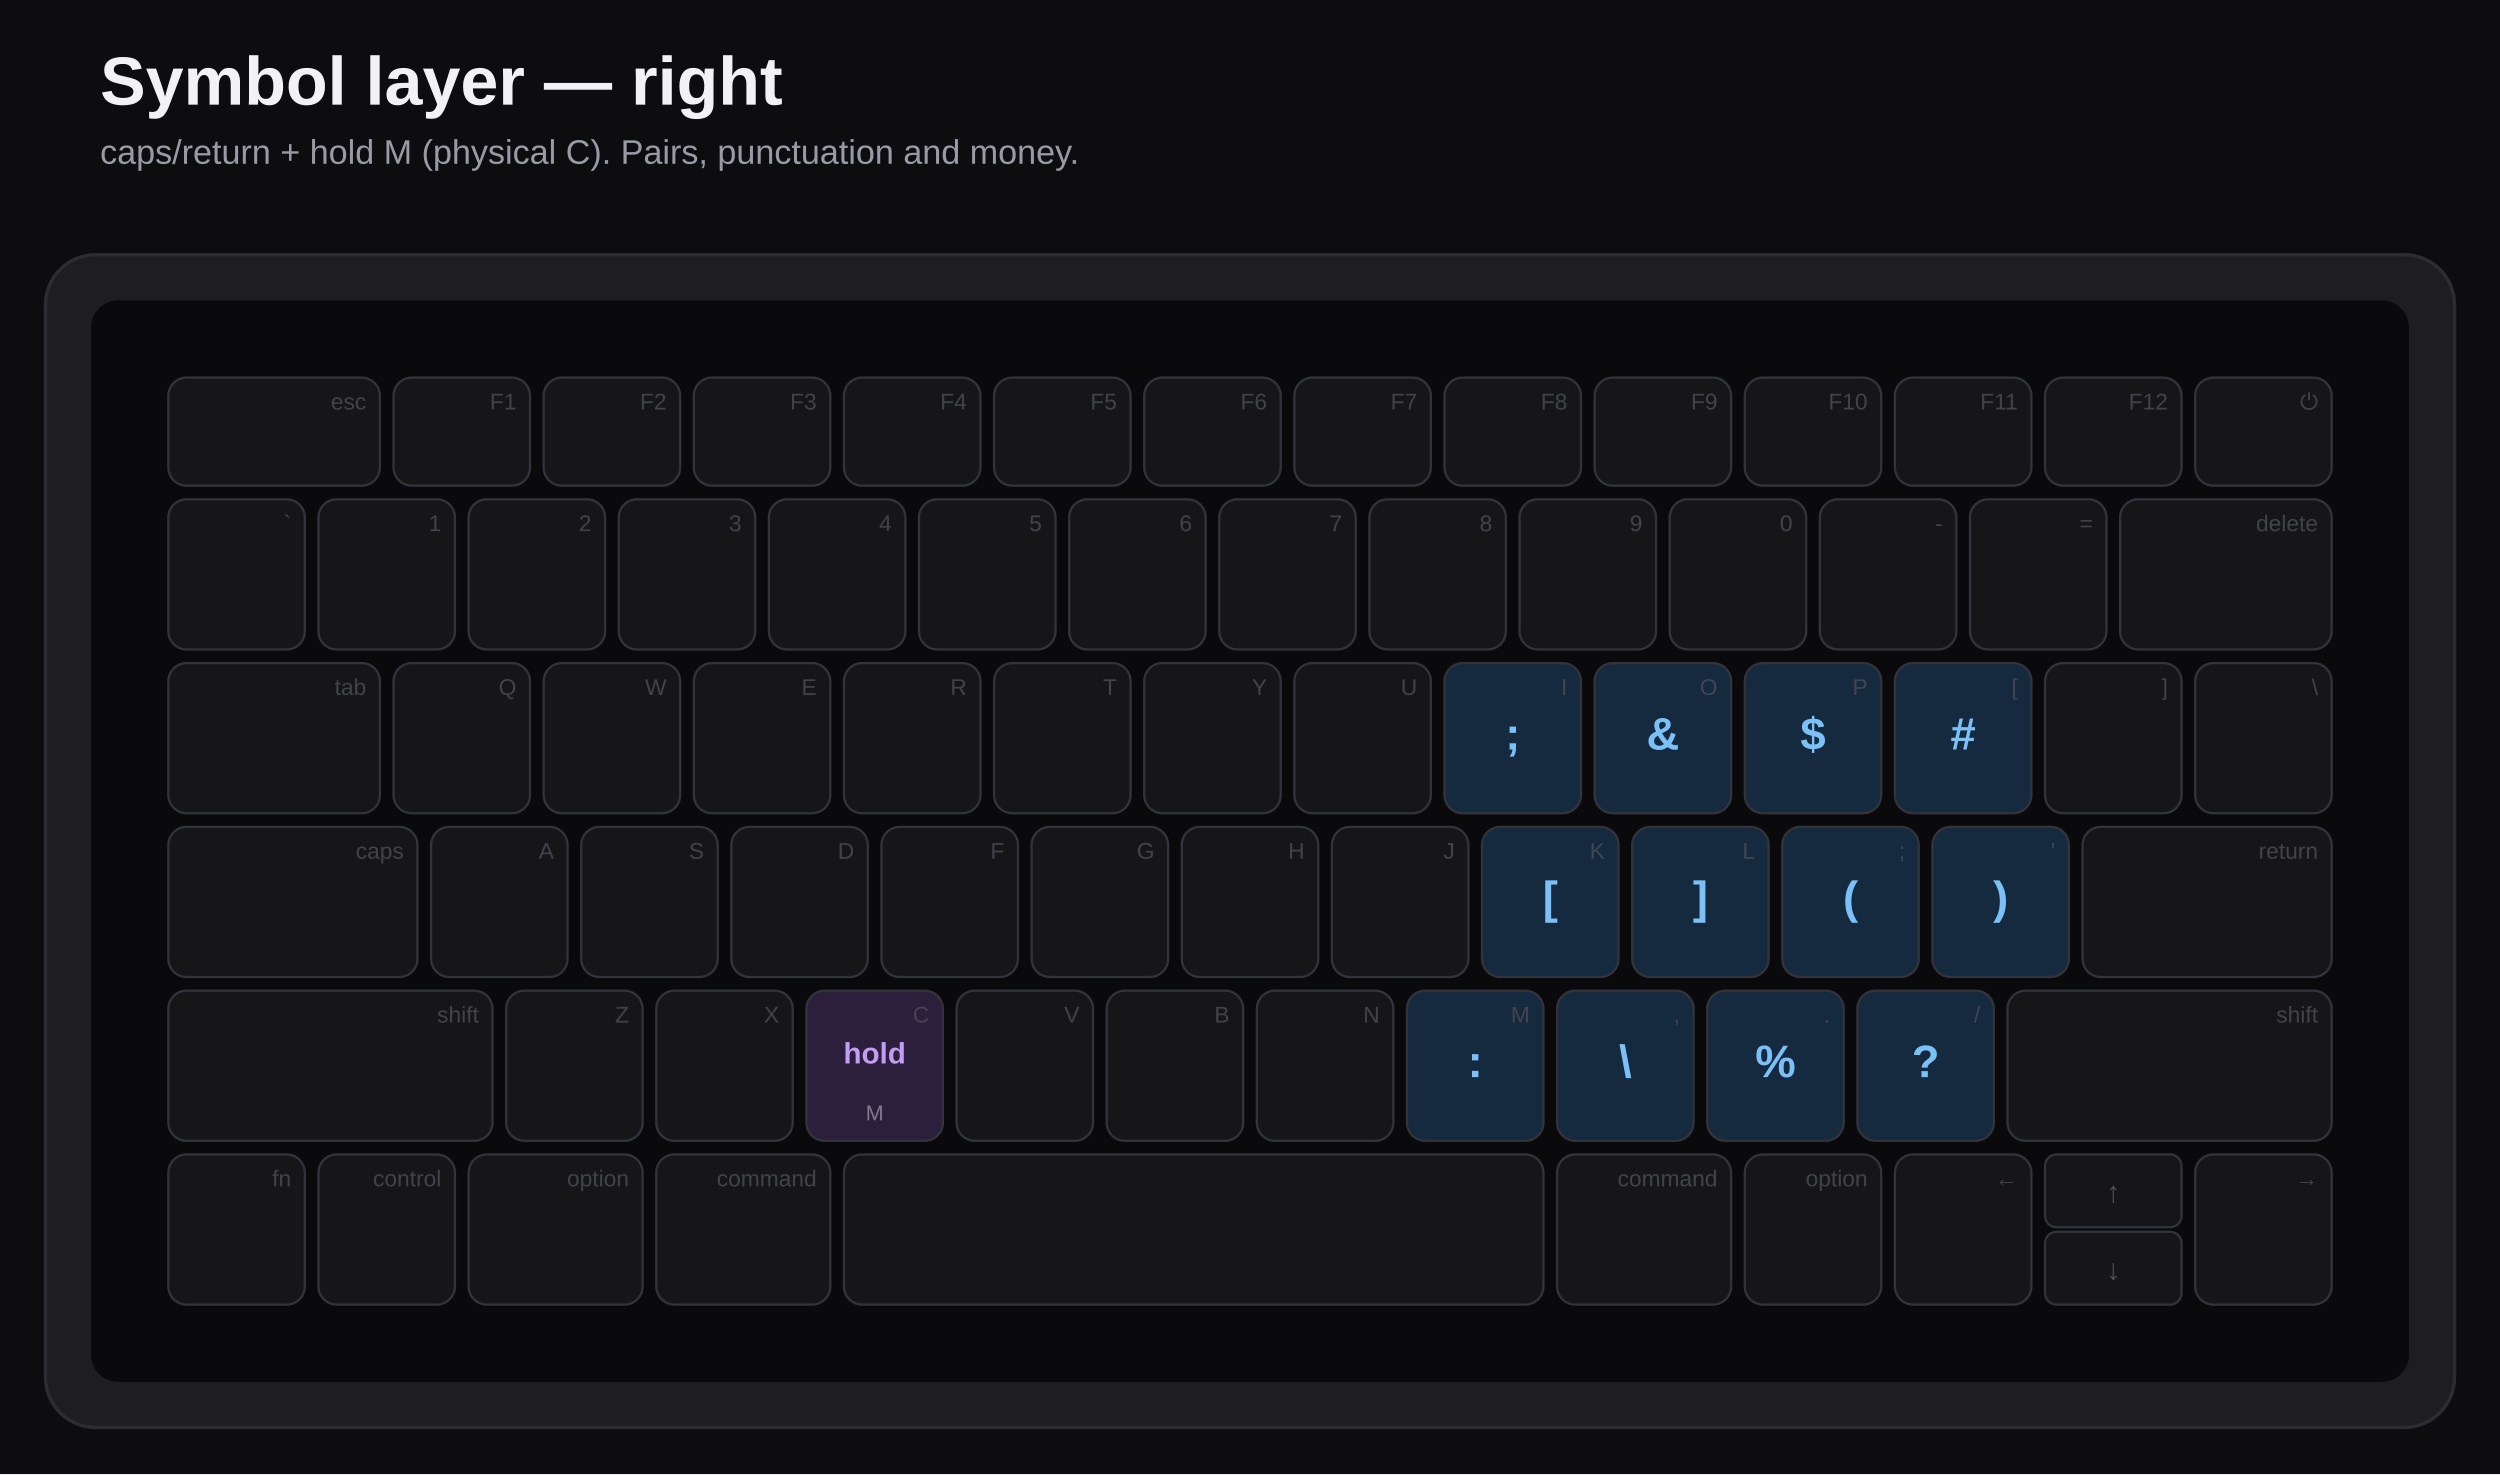
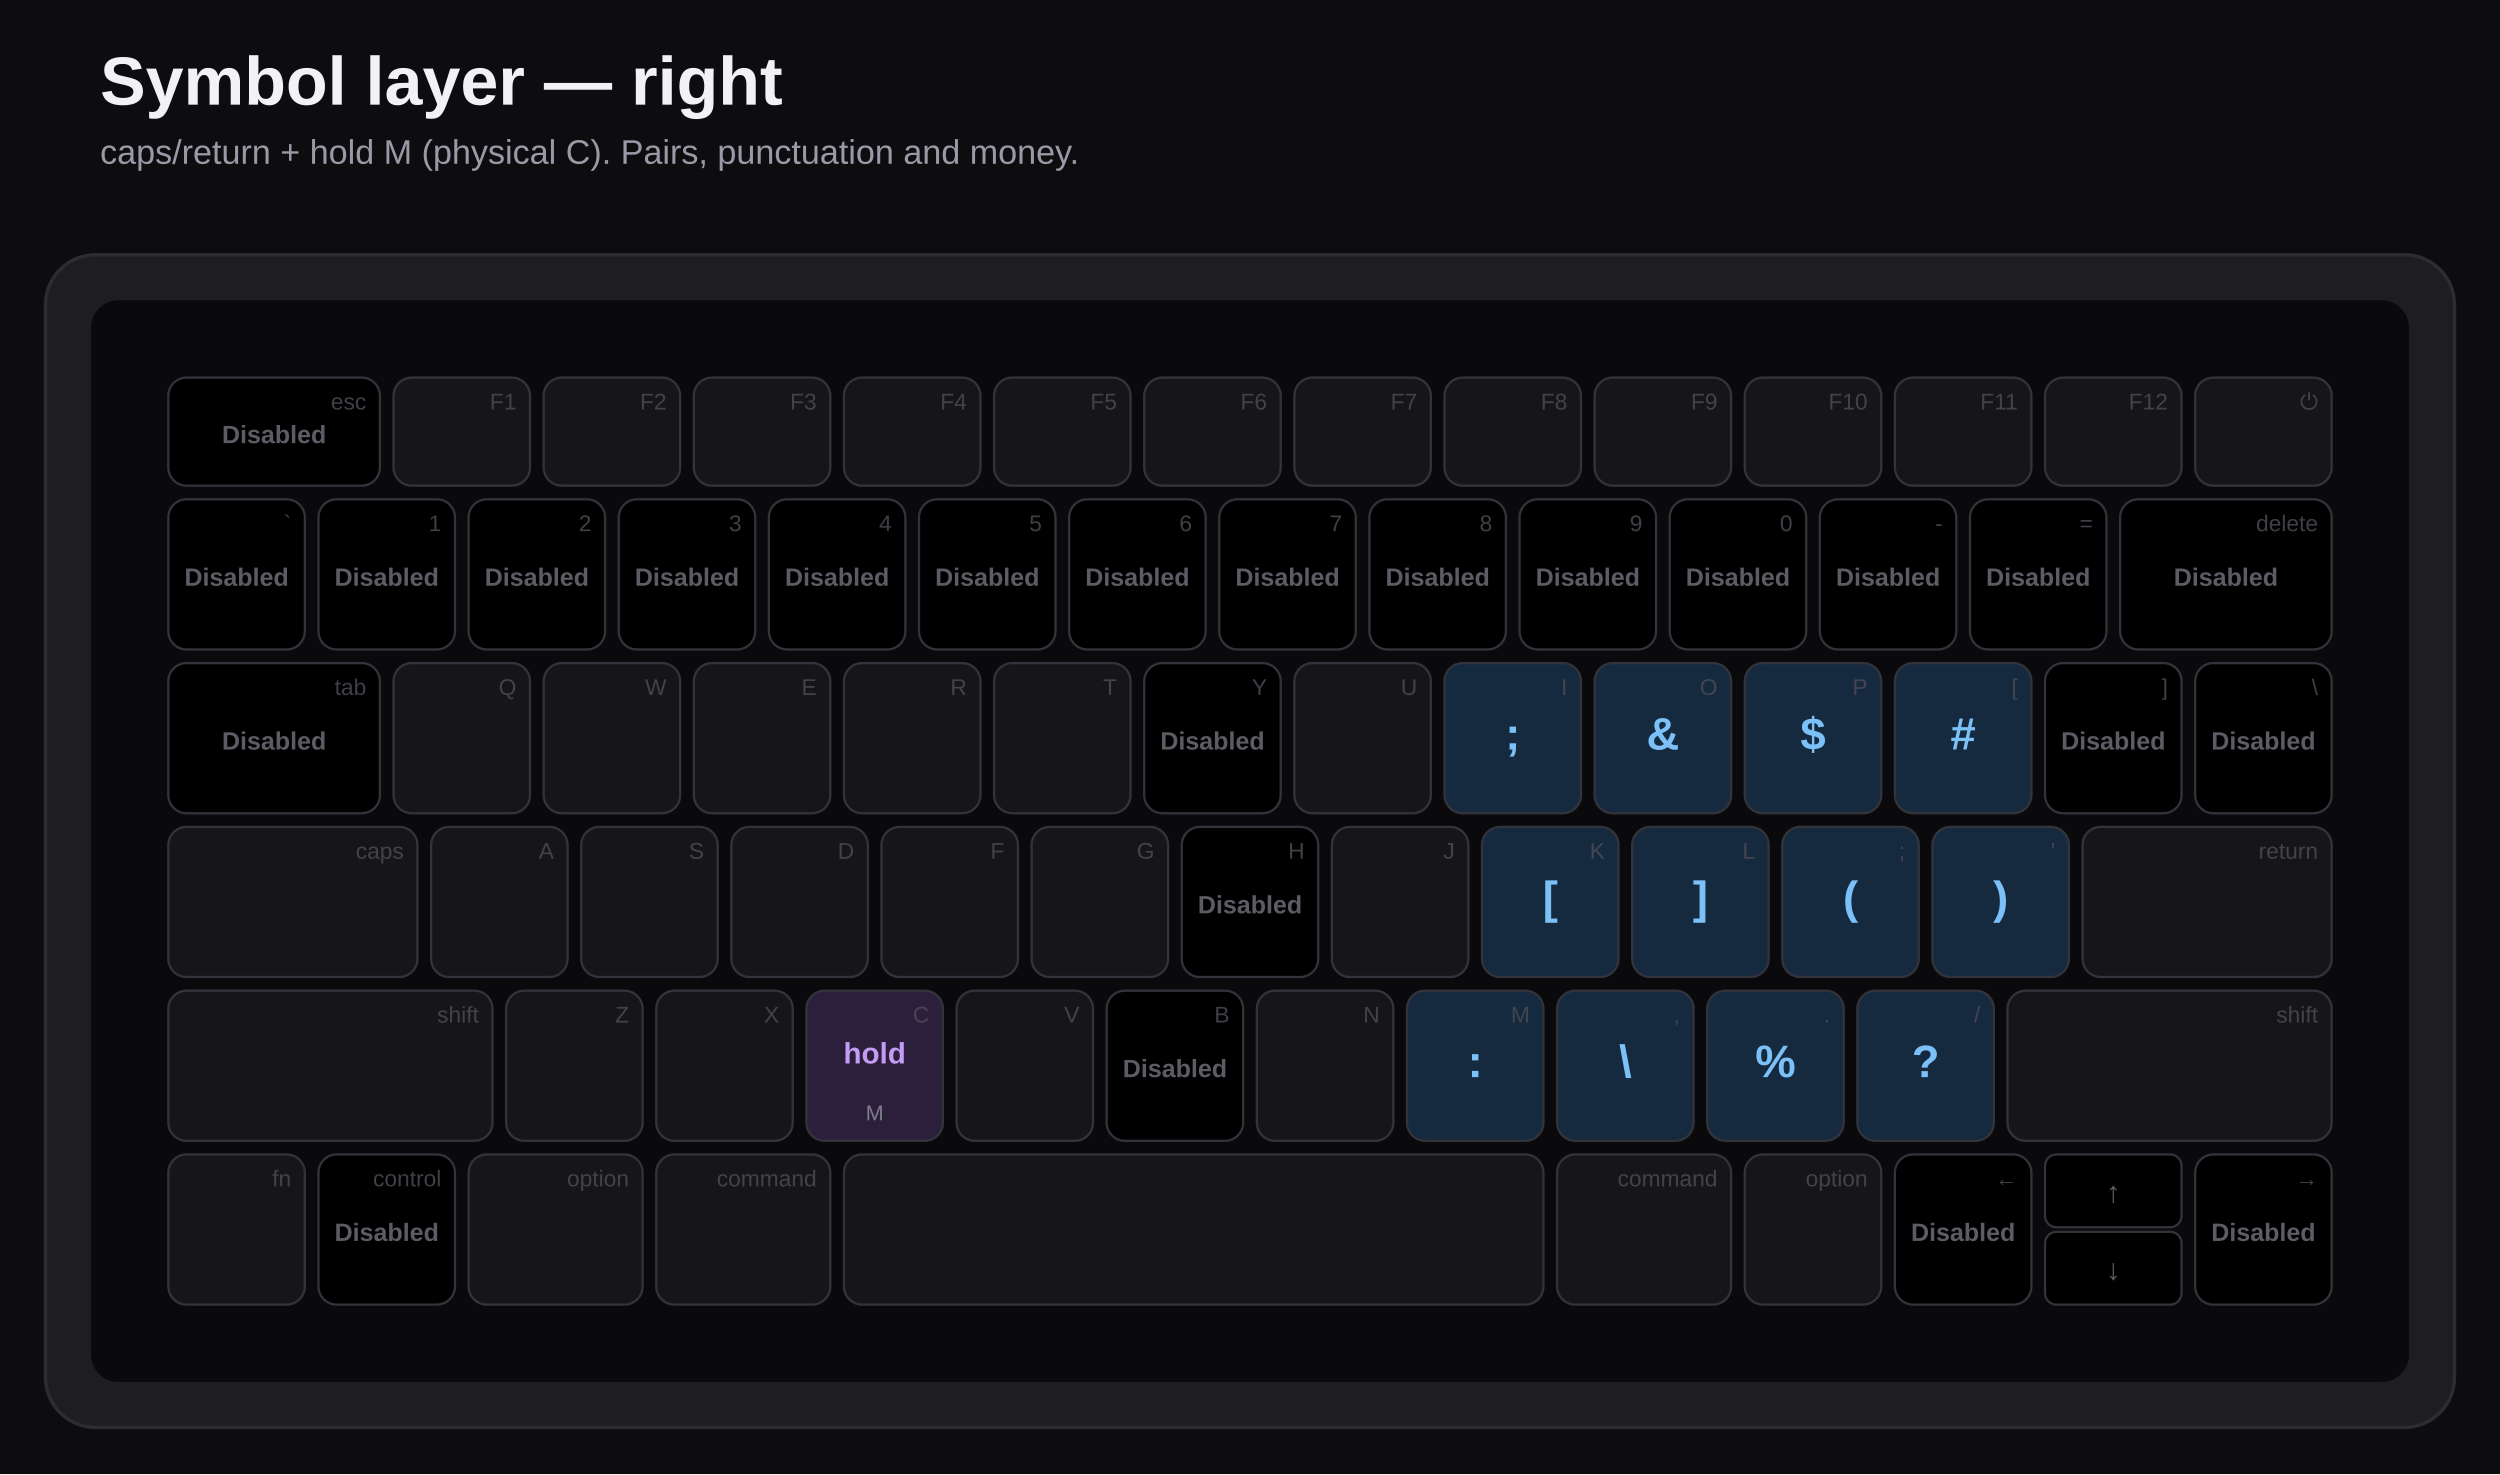
- <svg xmlns="http://www.w3.org/2000/svg" width="1099" height="648" viewBox="0 0 1099 648" role="img" aria-label="Symbol layer — right layer of the godlike-keymap">
+ <svg xmlns="http://www.w3.org/2000/svg" width="1099" height="648" viewBox="0 0 1099 648" role="img" aria-label="Symbol layer — right layer of the splitmac">
  <rect width="1099" height="648" fill="#0d0d10" />
  <text x="44.0" y="46.0" fill="#f2f2f5" font-size="30" font-weight="700" text-anchor="start" opacity="1.0" font-family="-apple-system, BlinkMacSystemFont, 'SF Pro Text', 'Helvetica Neue', Arial, sans-serif">Symbol layer — right</text>
  <text x="44.0" y="72.0" fill="#9a9aa6" font-size="15" font-weight="400" text-anchor="start" opacity="1.0" font-family="-apple-system, BlinkMacSystemFont, 'SF Pro Text', 'Helvetica Neue', Arial, sans-serif">caps/return + hold M (physical C). Pairs, punctuation and money.</text>
  <rect x="20.0" y="112.0" width="1059.0" height="515.5" rx="22" fill="#1e1e22" stroke="#2c2c32" stroke-width="1.5" />
  <rect x="40.0" y="132.0" width="1019.0" height="475.5" rx="12" fill="#0a0a0c" />
-   <rect x="74.0" y="166.0" width="93.0" height="47.5" rx="8" fill="#161619" stroke="#33333b" stroke-width="1" />
+   <rect x="74.0" y="166.0" width="93.0" height="47.5" rx="8" fill="#000000" stroke="#33333b" stroke-width="1" />
  <text x="161.0" y="180.0" fill="#4a4a53" font-size="10" font-weight="500" text-anchor="end" opacity="0.85" font-family="-apple-system, BlinkMacSystemFont, 'SF Pro Text', 'Helvetica Neue', Arial, sans-serif">esc</text>
+   <text x="120.5" y="194.8" fill="#5c5c64" font-size="11" font-weight="600" text-anchor="middle" opacity="1.0" font-family="-apple-system, BlinkMacSystemFont, 'SF Pro Text', 'Helvetica Neue', Arial, sans-serif">Disabled</text>
  <rect x="173.0" y="166.0" width="60.0" height="47.5" rx="8" fill="#161619" stroke="#33333b" stroke-width="1" />
  <text x="227.0" y="180.0" fill="#4a4a53" font-size="10" font-weight="500" text-anchor="end" opacity="0.85" font-family="-apple-system, BlinkMacSystemFont, 'SF Pro Text', 'Helvetica Neue', Arial, sans-serif">F1</text>
  <rect x="239.0" y="166.0" width="60.0" height="47.5" rx="8" fill="#161619" stroke="#33333b" stroke-width="1" />
  <text x="293.0" y="180.0" fill="#4a4a53" font-size="10" font-weight="500" text-anchor="end" opacity="0.85" font-family="-apple-system, BlinkMacSystemFont, 'SF Pro Text', 'Helvetica Neue', Arial, sans-serif">F2</text>
  <rect x="305.0" y="166.0" width="60.0" height="47.5" rx="8" fill="#161619" stroke="#33333b" stroke-width="1" />
  <text x="359.0" y="180.0" fill="#4a4a53" font-size="10" font-weight="500" text-anchor="end" opacity="0.85" font-family="-apple-system, BlinkMacSystemFont, 'SF Pro Text', 'Helvetica Neue', Arial, sans-serif">F3</text>
  <rect x="371.0" y="166.0" width="60.0" height="47.5" rx="8" fill="#161619" stroke="#33333b" stroke-width="1" />
  <text x="425.0" y="180.0" fill="#4a4a53" font-size="10" font-weight="500" text-anchor="end" opacity="0.85" font-family="-apple-system, BlinkMacSystemFont, 'SF Pro Text', 'Helvetica Neue', Arial, sans-serif">F4</text>
  <rect x="437.0" y="166.0" width="60.0" height="47.5" rx="8" fill="#161619" stroke="#33333b" stroke-width="1" />
  <text x="491.0" y="180.0" fill="#4a4a53" font-size="10" font-weight="500" text-anchor="end" opacity="0.85" font-family="-apple-system, BlinkMacSystemFont, 'SF Pro Text', 'Helvetica Neue', Arial, sans-serif">F5</text>
  <rect x="503.0" y="166.0" width="60.0" height="47.5" rx="8" fill="#161619" stroke="#33333b" stroke-width="1" />
  <text x="557.0" y="180.0" fill="#4a4a53" font-size="10" font-weight="500" text-anchor="end" opacity="0.85" font-family="-apple-system, BlinkMacSystemFont, 'SF Pro Text', 'Helvetica Neue', Arial, sans-serif">F6</text>
  <rect x="569.0" y="166.0" width="60.0" height="47.5" rx="8" fill="#161619" stroke="#33333b" stroke-width="1" />
  <text x="623.0" y="180.0" fill="#4a4a53" font-size="10" font-weight="500" text-anchor="end" opacity="0.85" font-family="-apple-system, BlinkMacSystemFont, 'SF Pro Text', 'Helvetica Neue', Arial, sans-serif">F7</text>
  <rect x="635.0" y="166.0" width="60.0" height="47.5" rx="8" fill="#161619" stroke="#33333b" stroke-width="1" />
  <text x="689.0" y="180.0" fill="#4a4a53" font-size="10" font-weight="500" text-anchor="end" opacity="0.85" font-family="-apple-system, BlinkMacSystemFont, 'SF Pro Text', 'Helvetica Neue', Arial, sans-serif">F8</text>
  <rect x="701.0" y="166.0" width="60.0" height="47.5" rx="8" fill="#161619" stroke="#33333b" stroke-width="1" />
  <text x="755.0" y="180.0" fill="#4a4a53" font-size="10" font-weight="500" text-anchor="end" opacity="0.85" font-family="-apple-system, BlinkMacSystemFont, 'SF Pro Text', 'Helvetica Neue', Arial, sans-serif">F9</text>
  <rect x="767.0" y="166.0" width="60.0" height="47.5" rx="8" fill="#161619" stroke="#33333b" stroke-width="1" />
  <text x="821.0" y="180.0" fill="#4a4a53" font-size="10" font-weight="500" text-anchor="end" opacity="0.85" font-family="-apple-system, BlinkMacSystemFont, 'SF Pro Text', 'Helvetica Neue', Arial, sans-serif">F10</text>
  <rect x="833.0" y="166.0" width="60.0" height="47.5" rx="8" fill="#161619" stroke="#33333b" stroke-width="1" />
  <text x="887.0" y="180.0" fill="#4a4a53" font-size="10" font-weight="500" text-anchor="end" opacity="0.85" font-family="-apple-system, BlinkMacSystemFont, 'SF Pro Text', 'Helvetica Neue', Arial, sans-serif">F11</text>
  <rect x="899.0" y="166.0" width="60.0" height="47.5" rx="8" fill="#161619" stroke="#33333b" stroke-width="1" />
  <text x="953.0" y="180.0" fill="#4a4a53" font-size="10" font-weight="500" text-anchor="end" opacity="0.85" font-family="-apple-system, BlinkMacSystemFont, 'SF Pro Text', 'Helvetica Neue', Arial, sans-serif">F12</text>
  <rect x="965.0" y="166.0" width="60.0" height="47.5" rx="8" fill="#161619" stroke="#33333b" stroke-width="1" />
  <text x="1019.0" y="180.0" fill="#4a4a53" font-size="10" font-weight="500" text-anchor="end" opacity="0.85" font-family="-apple-system, BlinkMacSystemFont, 'SF Pro Text', 'Helvetica Neue', Arial, sans-serif">⏻</text>
-   <rect x="74.0" y="219.5" width="60.0" height="66.0" rx="8" fill="#161619" stroke="#33333b" stroke-width="1" />
+   <rect x="74.0" y="219.5" width="60.0" height="66.0" rx="8" fill="#000000" stroke="#33333b" stroke-width="1" />
  <text x="128.0" y="233.5" fill="#4a4a53" font-size="10" font-weight="500" text-anchor="end" opacity="0.85" font-family="-apple-system, BlinkMacSystemFont, 'SF Pro Text', 'Helvetica Neue', Arial, sans-serif">`</text>
-   <rect x="140.0" y="219.5" width="60.0" height="66.0" rx="8" fill="#161619" stroke="#33333b" stroke-width="1" />
+   <text x="104.0" y="257.5" fill="#5c5c64" font-size="11" font-weight="600" text-anchor="middle" opacity="1.0" font-family="-apple-system, BlinkMacSystemFont, 'SF Pro Text', 'Helvetica Neue', Arial, sans-serif">Disabled</text>
+   <rect x="140.0" y="219.5" width="60.0" height="66.0" rx="8" fill="#000000" stroke="#33333b" stroke-width="1" />
  <text x="194.0" y="233.5" fill="#4a4a53" font-size="10" font-weight="500" text-anchor="end" opacity="0.85" font-family="-apple-system, BlinkMacSystemFont, 'SF Pro Text', 'Helvetica Neue', Arial, sans-serif">1</text>
-   <rect x="206.0" y="219.5" width="60.0" height="66.0" rx="8" fill="#161619" stroke="#33333b" stroke-width="1" />
+   <text x="170.0" y="257.5" fill="#5c5c64" font-size="11" font-weight="600" text-anchor="middle" opacity="1.0" font-family="-apple-system, BlinkMacSystemFont, 'SF Pro Text', 'Helvetica Neue', Arial, sans-serif">Disabled</text>
+   <rect x="206.0" y="219.5" width="60.0" height="66.0" rx="8" fill="#000000" stroke="#33333b" stroke-width="1" />
  <text x="260.0" y="233.5" fill="#4a4a53" font-size="10" font-weight="500" text-anchor="end" opacity="0.85" font-family="-apple-system, BlinkMacSystemFont, 'SF Pro Text', 'Helvetica Neue', Arial, sans-serif">2</text>
-   <rect x="272.0" y="219.5" width="60.0" height="66.0" rx="8" fill="#161619" stroke="#33333b" stroke-width="1" />
+   <text x="236.0" y="257.5" fill="#5c5c64" font-size="11" font-weight="600" text-anchor="middle" opacity="1.0" font-family="-apple-system, BlinkMacSystemFont, 'SF Pro Text', 'Helvetica Neue', Arial, sans-serif">Disabled</text>
+   <rect x="272.0" y="219.5" width="60.0" height="66.0" rx="8" fill="#000000" stroke="#33333b" stroke-width="1" />
  <text x="326.0" y="233.5" fill="#4a4a53" font-size="10" font-weight="500" text-anchor="end" opacity="0.85" font-family="-apple-system, BlinkMacSystemFont, 'SF Pro Text', 'Helvetica Neue', Arial, sans-serif">3</text>
-   <rect x="338.0" y="219.5" width="60.0" height="66.0" rx="8" fill="#161619" stroke="#33333b" stroke-width="1" />
+   <text x="302.0" y="257.5" fill="#5c5c64" font-size="11" font-weight="600" text-anchor="middle" opacity="1.0" font-family="-apple-system, BlinkMacSystemFont, 'SF Pro Text', 'Helvetica Neue', Arial, sans-serif">Disabled</text>
+   <rect x="338.0" y="219.5" width="60.0" height="66.0" rx="8" fill="#000000" stroke="#33333b" stroke-width="1" />
  <text x="392.0" y="233.5" fill="#4a4a53" font-size="10" font-weight="500" text-anchor="end" opacity="0.85" font-family="-apple-system, BlinkMacSystemFont, 'SF Pro Text', 'Helvetica Neue', Arial, sans-serif">4</text>
-   <rect x="404.0" y="219.5" width="60.0" height="66.0" rx="8" fill="#161619" stroke="#33333b" stroke-width="1" />
+   <text x="368.0" y="257.5" fill="#5c5c64" font-size="11" font-weight="600" text-anchor="middle" opacity="1.0" font-family="-apple-system, BlinkMacSystemFont, 'SF Pro Text', 'Helvetica Neue', Arial, sans-serif">Disabled</text>
+   <rect x="404.0" y="219.5" width="60.0" height="66.0" rx="8" fill="#000000" stroke="#33333b" stroke-width="1" />
  <text x="458.0" y="233.5" fill="#4a4a53" font-size="10" font-weight="500" text-anchor="end" opacity="0.85" font-family="-apple-system, BlinkMacSystemFont, 'SF Pro Text', 'Helvetica Neue', Arial, sans-serif">5</text>
-   <rect x="470.0" y="219.5" width="60.0" height="66.0" rx="8" fill="#161619" stroke="#33333b" stroke-width="1" />
+   <text x="434.0" y="257.5" fill="#5c5c64" font-size="11" font-weight="600" text-anchor="middle" opacity="1.0" font-family="-apple-system, BlinkMacSystemFont, 'SF Pro Text', 'Helvetica Neue', Arial, sans-serif">Disabled</text>
+   <rect x="470.0" y="219.5" width="60.0" height="66.0" rx="8" fill="#000000" stroke="#33333b" stroke-width="1" />
  <text x="524.0" y="233.5" fill="#4a4a53" font-size="10" font-weight="500" text-anchor="end" opacity="0.85" font-family="-apple-system, BlinkMacSystemFont, 'SF Pro Text', 'Helvetica Neue', Arial, sans-serif">6</text>
-   <rect x="536.0" y="219.5" width="60.0" height="66.0" rx="8" fill="#161619" stroke="#33333b" stroke-width="1" />
+   <text x="500.0" y="257.5" fill="#5c5c64" font-size="11" font-weight="600" text-anchor="middle" opacity="1.0" font-family="-apple-system, BlinkMacSystemFont, 'SF Pro Text', 'Helvetica Neue', Arial, sans-serif">Disabled</text>
+   <rect x="536.0" y="219.5" width="60.0" height="66.0" rx="8" fill="#000000" stroke="#33333b" stroke-width="1" />
  <text x="590.0" y="233.5" fill="#4a4a53" font-size="10" font-weight="500" text-anchor="end" opacity="0.85" font-family="-apple-system, BlinkMacSystemFont, 'SF Pro Text', 'Helvetica Neue', Arial, sans-serif">7</text>
-   <rect x="602.0" y="219.5" width="60.0" height="66.0" rx="8" fill="#161619" stroke="#33333b" stroke-width="1" />
+   <text x="566.0" y="257.5" fill="#5c5c64" font-size="11" font-weight="600" text-anchor="middle" opacity="1.0" font-family="-apple-system, BlinkMacSystemFont, 'SF Pro Text', 'Helvetica Neue', Arial, sans-serif">Disabled</text>
+   <rect x="602.0" y="219.5" width="60.0" height="66.0" rx="8" fill="#000000" stroke="#33333b" stroke-width="1" />
  <text x="656.0" y="233.5" fill="#4a4a53" font-size="10" font-weight="500" text-anchor="end" opacity="0.85" font-family="-apple-system, BlinkMacSystemFont, 'SF Pro Text', 'Helvetica Neue', Arial, sans-serif">8</text>
-   <rect x="668.0" y="219.5" width="60.0" height="66.0" rx="8" fill="#161619" stroke="#33333b" stroke-width="1" />
+   <text x="632.0" y="257.5" fill="#5c5c64" font-size="11" font-weight="600" text-anchor="middle" opacity="1.0" font-family="-apple-system, BlinkMacSystemFont, 'SF Pro Text', 'Helvetica Neue', Arial, sans-serif">Disabled</text>
+   <rect x="668.0" y="219.5" width="60.0" height="66.0" rx="8" fill="#000000" stroke="#33333b" stroke-width="1" />
  <text x="722.0" y="233.5" fill="#4a4a53" font-size="10" font-weight="500" text-anchor="end" opacity="0.85" font-family="-apple-system, BlinkMacSystemFont, 'SF Pro Text', 'Helvetica Neue', Arial, sans-serif">9</text>
-   <rect x="734.0" y="219.5" width="60.0" height="66.0" rx="8" fill="#161619" stroke="#33333b" stroke-width="1" />
+   <text x="698.0" y="257.5" fill="#5c5c64" font-size="11" font-weight="600" text-anchor="middle" opacity="1.0" font-family="-apple-system, BlinkMacSystemFont, 'SF Pro Text', 'Helvetica Neue', Arial, sans-serif">Disabled</text>
+   <rect x="734.0" y="219.5" width="60.0" height="66.0" rx="8" fill="#000000" stroke="#33333b" stroke-width="1" />
  <text x="788.0" y="233.5" fill="#4a4a53" font-size="10" font-weight="500" text-anchor="end" opacity="0.85" font-family="-apple-system, BlinkMacSystemFont, 'SF Pro Text', 'Helvetica Neue', Arial, sans-serif">0</text>
-   <rect x="800.0" y="219.5" width="60.0" height="66.0" rx="8" fill="#161619" stroke="#33333b" stroke-width="1" />
+   <text x="764.0" y="257.5" fill="#5c5c64" font-size="11" font-weight="600" text-anchor="middle" opacity="1.0" font-family="-apple-system, BlinkMacSystemFont, 'SF Pro Text', 'Helvetica Neue', Arial, sans-serif">Disabled</text>
+   <rect x="800.0" y="219.5" width="60.0" height="66.0" rx="8" fill="#000000" stroke="#33333b" stroke-width="1" />
  <text x="854.0" y="233.5" fill="#4a4a53" font-size="10" font-weight="500" text-anchor="end" opacity="0.85" font-family="-apple-system, BlinkMacSystemFont, 'SF Pro Text', 'Helvetica Neue', Arial, sans-serif">-</text>
-   <rect x="866.0" y="219.5" width="60.0" height="66.0" rx="8" fill="#161619" stroke="#33333b" stroke-width="1" />
+   <text x="830.0" y="257.5" fill="#5c5c64" font-size="11" font-weight="600" text-anchor="middle" opacity="1.0" font-family="-apple-system, BlinkMacSystemFont, 'SF Pro Text', 'Helvetica Neue', Arial, sans-serif">Disabled</text>
+   <rect x="866.0" y="219.5" width="60.0" height="66.0" rx="8" fill="#000000" stroke="#33333b" stroke-width="1" />
  <text x="920.0" y="233.5" fill="#4a4a53" font-size="10" font-weight="500" text-anchor="end" opacity="0.85" font-family="-apple-system, BlinkMacSystemFont, 'SF Pro Text', 'Helvetica Neue', Arial, sans-serif">=</text>
-   <rect x="932.0" y="219.5" width="93.0" height="66.0" rx="8" fill="#161619" stroke="#33333b" stroke-width="1" />
+   <text x="896.0" y="257.5" fill="#5c5c64" font-size="11" font-weight="600" text-anchor="middle" opacity="1.0" font-family="-apple-system, BlinkMacSystemFont, 'SF Pro Text', 'Helvetica Neue', Arial, sans-serif">Disabled</text>
+   <rect x="932.0" y="219.5" width="93.0" height="66.0" rx="8" fill="#000000" stroke="#33333b" stroke-width="1" />
  <text x="1019.0" y="233.5" fill="#4a4a53" font-size="10" font-weight="500" text-anchor="end" opacity="0.85" font-family="-apple-system, BlinkMacSystemFont, 'SF Pro Text', 'Helvetica Neue', Arial, sans-serif">delete</text>
-   <rect x="74.0" y="291.5" width="93.0" height="66.0" rx="8" fill="#161619" stroke="#33333b" stroke-width="1" />
+   <text x="978.5" y="257.5" fill="#5c5c64" font-size="11" font-weight="600" text-anchor="middle" opacity="1.0" font-family="-apple-system, BlinkMacSystemFont, 'SF Pro Text', 'Helvetica Neue', Arial, sans-serif">Disabled</text>
+   <rect x="74.0" y="291.5" width="93.0" height="66.0" rx="8" fill="#000000" stroke="#33333b" stroke-width="1" />
  <text x="161.0" y="305.5" fill="#4a4a53" font-size="10" font-weight="500" text-anchor="end" opacity="0.85" font-family="-apple-system, BlinkMacSystemFont, 'SF Pro Text', 'Helvetica Neue', Arial, sans-serif">tab</text>
+   <text x="120.5" y="329.5" fill="#5c5c64" font-size="11" font-weight="600" text-anchor="middle" opacity="1.0" font-family="-apple-system, BlinkMacSystemFont, 'SF Pro Text', 'Helvetica Neue', Arial, sans-serif">Disabled</text>
  <rect x="173.0" y="291.5" width="60.0" height="66.0" rx="8" fill="#161619" stroke="#33333b" stroke-width="1" />
  <text x="227.0" y="305.5" fill="#4a4a53" font-size="10" font-weight="500" text-anchor="end" opacity="0.85" font-family="-apple-system, BlinkMacSystemFont, 'SF Pro Text', 'Helvetica Neue', Arial, sans-serif">Q</text>
  <rect x="239.0" y="291.5" width="60.0" height="66.0" rx="8" fill="#161619" stroke="#33333b" stroke-width="1" />
  <text x="293.0" y="305.5" fill="#4a4a53" font-size="10" font-weight="500" text-anchor="end" opacity="0.85" font-family="-apple-system, BlinkMacSystemFont, 'SF Pro Text', 'Helvetica Neue', Arial, sans-serif">W</text>
  <rect x="305.0" y="291.5" width="60.0" height="66.0" rx="8" fill="#161619" stroke="#33333b" stroke-width="1" />
  <text x="359.0" y="305.5" fill="#4a4a53" font-size="10" font-weight="500" text-anchor="end" opacity="0.85" font-family="-apple-system, BlinkMacSystemFont, 'SF Pro Text', 'Helvetica Neue', Arial, sans-serif">E</text>
  <rect x="371.0" y="291.5" width="60.0" height="66.0" rx="8" fill="#161619" stroke="#33333b" stroke-width="1" />
  <text x="425.0" y="305.5" fill="#4a4a53" font-size="10" font-weight="500" text-anchor="end" opacity="0.85" font-family="-apple-system, BlinkMacSystemFont, 'SF Pro Text', 'Helvetica Neue', Arial, sans-serif">R</text>
  <rect x="437.0" y="291.5" width="60.0" height="66.0" rx="8" fill="#161619" stroke="#33333b" stroke-width="1" />
  <text x="491.0" y="305.5" fill="#4a4a53" font-size="10" font-weight="500" text-anchor="end" opacity="0.85" font-family="-apple-system, BlinkMacSystemFont, 'SF Pro Text', 'Helvetica Neue', Arial, sans-serif">T</text>
-   <rect x="503.0" y="291.5" width="60.0" height="66.0" rx="8" fill="#161619" stroke="#33333b" stroke-width="1" />
+   <rect x="503.0" y="291.5" width="60.0" height="66.0" rx="8" fill="#000000" stroke="#33333b" stroke-width="1" />
  <text x="557.0" y="305.5" fill="#4a4a53" font-size="10" font-weight="500" text-anchor="end" opacity="0.85" font-family="-apple-system, BlinkMacSystemFont, 'SF Pro Text', 'Helvetica Neue', Arial, sans-serif">Y</text>
+   <text x="533.0" y="329.5" fill="#5c5c64" font-size="11" font-weight="600" text-anchor="middle" opacity="1.0" font-family="-apple-system, BlinkMacSystemFont, 'SF Pro Text', 'Helvetica Neue', Arial, sans-serif">Disabled</text>
  <rect x="569.0" y="291.5" width="60.0" height="66.0" rx="8" fill="#161619" stroke="#33333b" stroke-width="1" />
  <text x="623.0" y="305.5" fill="#4a4a53" font-size="10" font-weight="500" text-anchor="end" opacity="0.85" font-family="-apple-system, BlinkMacSystemFont, 'SF Pro Text', 'Helvetica Neue', Arial, sans-serif">U</text>
  <rect x="635.0" y="291.5" width="60.0" height="66.0" rx="8" fill="#15293f" stroke="#33333b" stroke-width="1" />
  <text x="689.0" y="305.5" fill="#4a4a53" font-size="10" font-weight="500" text-anchor="end" opacity="0.85" font-family="-apple-system, BlinkMacSystemFont, 'SF Pro Text', 'Helvetica Neue', Arial, sans-serif">I</text>
  <text x="665.0" y="329.5" fill="#7cc0f8" font-size="20" font-weight="700" text-anchor="middle" opacity="1.0" font-family="-apple-system, BlinkMacSystemFont, 'SF Pro Text', 'Helvetica Neue', Arial, sans-serif">;</text>
  <rect x="701.0" y="291.5" width="60.0" height="66.0" rx="8" fill="#15293f" stroke="#33333b" stroke-width="1" />
  <text x="755.0" y="305.5" fill="#4a4a53" font-size="10" font-weight="500" text-anchor="end" opacity="0.85" font-family="-apple-system, BlinkMacSystemFont, 'SF Pro Text', 'Helvetica Neue', Arial, sans-serif">O</text>
  <text x="731.0" y="329.5" fill="#7cc0f8" font-size="20" font-weight="700" text-anchor="middle" opacity="1.0" font-family="-apple-system, BlinkMacSystemFont, 'SF Pro Text', 'Helvetica Neue', Arial, sans-serif">&amp;</text>
  <rect x="767.0" y="291.5" width="60.0" height="66.0" rx="8" fill="#15293f" stroke="#33333b" stroke-width="1" />
  <text x="821.0" y="305.5" fill="#4a4a53" font-size="10" font-weight="500" text-anchor="end" opacity="0.85" font-family="-apple-system, BlinkMacSystemFont, 'SF Pro Text', 'Helvetica Neue', Arial, sans-serif">P</text>
  <text x="797.0" y="329.5" fill="#7cc0f8" font-size="20" font-weight="700" text-anchor="middle" opacity="1.0" font-family="-apple-system, BlinkMacSystemFont, 'SF Pro Text', 'Helvetica Neue', Arial, sans-serif">$</text>
  <rect x="833.0" y="291.5" width="60.0" height="66.0" rx="8" fill="#15293f" stroke="#33333b" stroke-width="1" />
  <text x="887.0" y="305.5" fill="#4a4a53" font-size="10" font-weight="500" text-anchor="end" opacity="0.85" font-family="-apple-system, BlinkMacSystemFont, 'SF Pro Text', 'Helvetica Neue', Arial, sans-serif">[</text>
  <text x="863.0" y="329.5" fill="#7cc0f8" font-size="20" font-weight="700" text-anchor="middle" opacity="1.0" font-family="-apple-system, BlinkMacSystemFont, 'SF Pro Text', 'Helvetica Neue', Arial, sans-serif">#</text>
-   <rect x="899.0" y="291.5" width="60.0" height="66.0" rx="8" fill="#161619" stroke="#33333b" stroke-width="1" />
+   <rect x="899.0" y="291.5" width="60.0" height="66.0" rx="8" fill="#000000" stroke="#33333b" stroke-width="1" />
  <text x="953.0" y="305.5" fill="#4a4a53" font-size="10" font-weight="500" text-anchor="end" opacity="0.85" font-family="-apple-system, BlinkMacSystemFont, 'SF Pro Text', 'Helvetica Neue', Arial, sans-serif">]</text>
-   <rect x="965.0" y="291.5" width="60.0" height="66.0" rx="8" fill="#161619" stroke="#33333b" stroke-width="1" />
+   <text x="929.0" y="329.5" fill="#5c5c64" font-size="11" font-weight="600" text-anchor="middle" opacity="1.0" font-family="-apple-system, BlinkMacSystemFont, 'SF Pro Text', 'Helvetica Neue', Arial, sans-serif">Disabled</text>
+   <rect x="965.0" y="291.5" width="60.0" height="66.0" rx="8" fill="#000000" stroke="#33333b" stroke-width="1" />
  <text x="1019.0" y="305.5" fill="#4a4a53" font-size="10" font-weight="500" text-anchor="end" opacity="0.85" font-family="-apple-system, BlinkMacSystemFont, 'SF Pro Text', 'Helvetica Neue', Arial, sans-serif">\</text>
+   <text x="995.0" y="329.5" fill="#5c5c64" font-size="11" font-weight="600" text-anchor="middle" opacity="1.0" font-family="-apple-system, BlinkMacSystemFont, 'SF Pro Text', 'Helvetica Neue', Arial, sans-serif">Disabled</text>
  <rect x="74.0" y="363.5" width="109.5" height="66.0" rx="8" fill="#161619" stroke="#33333b" stroke-width="1" />
  <text x="177.5" y="377.5" fill="#4a4a53" font-size="10" font-weight="500" text-anchor="end" opacity="0.85" font-family="-apple-system, BlinkMacSystemFont, 'SF Pro Text', 'Helvetica Neue', Arial, sans-serif">caps</text>
  <rect x="189.5" y="363.5" width="60.0" height="66.0" rx="8" fill="#161619" stroke="#33333b" stroke-width="1" />
  <text x="243.5" y="377.5" fill="#4a4a53" font-size="10" font-weight="500" text-anchor="end" opacity="0.85" font-family="-apple-system, BlinkMacSystemFont, 'SF Pro Text', 'Helvetica Neue', Arial, sans-serif">A</text>
  <rect x="255.5" y="363.5" width="60.0" height="66.0" rx="8" fill="#161619" stroke="#33333b" stroke-width="1" />
  <text x="309.5" y="377.5" fill="#4a4a53" font-size="10" font-weight="500" text-anchor="end" opacity="0.85" font-family="-apple-system, BlinkMacSystemFont, 'SF Pro Text', 'Helvetica Neue', Arial, sans-serif">S</text>
  <rect x="321.5" y="363.5" width="60.0" height="66.0" rx="8" fill="#161619" stroke="#33333b" stroke-width="1" />
  <text x="375.5" y="377.5" fill="#4a4a53" font-size="10" font-weight="500" text-anchor="end" opacity="0.85" font-family="-apple-system, BlinkMacSystemFont, 'SF Pro Text', 'Helvetica Neue', Arial, sans-serif">D</text>
  <rect x="387.5" y="363.5" width="60.0" height="66.0" rx="8" fill="#161619" stroke="#33333b" stroke-width="1" />
  <text x="441.5" y="377.5" fill="#4a4a53" font-size="10" font-weight="500" text-anchor="end" opacity="0.85" font-family="-apple-system, BlinkMacSystemFont, 'SF Pro Text', 'Helvetica Neue', Arial, sans-serif">F</text>
  <rect x="453.5" y="363.5" width="60.0" height="66.0" rx="8" fill="#161619" stroke="#33333b" stroke-width="1" />
  <text x="507.5" y="377.5" fill="#4a4a53" font-size="10" font-weight="500" text-anchor="end" opacity="0.85" font-family="-apple-system, BlinkMacSystemFont, 'SF Pro Text', 'Helvetica Neue', Arial, sans-serif">G</text>
-   <rect x="519.5" y="363.5" width="60.0" height="66.0" rx="8" fill="#161619" stroke="#33333b" stroke-width="1" />
+   <rect x="519.5" y="363.5" width="60.0" height="66.0" rx="8" fill="#000000" stroke="#33333b" stroke-width="1" />
  <text x="573.5" y="377.5" fill="#4a4a53" font-size="10" font-weight="500" text-anchor="end" opacity="0.85" font-family="-apple-system, BlinkMacSystemFont, 'SF Pro Text', 'Helvetica Neue', Arial, sans-serif">H</text>
+   <text x="549.5" y="401.5" fill="#5c5c64" font-size="11" font-weight="600" text-anchor="middle" opacity="1.0" font-family="-apple-system, BlinkMacSystemFont, 'SF Pro Text', 'Helvetica Neue', Arial, sans-serif">Disabled</text>
  <rect x="585.5" y="363.5" width="60.0" height="66.0" rx="8" fill="#161619" stroke="#33333b" stroke-width="1" />
  <text x="639.5" y="377.5" fill="#4a4a53" font-size="10" font-weight="500" text-anchor="end" opacity="0.85" font-family="-apple-system, BlinkMacSystemFont, 'SF Pro Text', 'Helvetica Neue', Arial, sans-serif">J</text>
  <rect x="651.5" y="363.5" width="60.0" height="66.0" rx="8" fill="#15293f" stroke="#33333b" stroke-width="1" />
  <text x="705.5" y="377.5" fill="#4a4a53" font-size="10" font-weight="500" text-anchor="end" opacity="0.85" font-family="-apple-system, BlinkMacSystemFont, 'SF Pro Text', 'Helvetica Neue', Arial, sans-serif">K</text>
  <text x="681.5" y="401.5" fill="#7cc0f8" font-size="20" font-weight="700" text-anchor="middle" opacity="1.0" font-family="-apple-system, BlinkMacSystemFont, 'SF Pro Text', 'Helvetica Neue', Arial, sans-serif">[</text>
  <rect x="717.5" y="363.5" width="60.0" height="66.0" rx="8" fill="#15293f" stroke="#33333b" stroke-width="1" />
  <text x="771.5" y="377.5" fill="#4a4a53" font-size="10" font-weight="500" text-anchor="end" opacity="0.85" font-family="-apple-system, BlinkMacSystemFont, 'SF Pro Text', 'Helvetica Neue', Arial, sans-serif">L</text>
  <text x="747.5" y="401.5" fill="#7cc0f8" font-size="20" font-weight="700" text-anchor="middle" opacity="1.0" font-family="-apple-system, BlinkMacSystemFont, 'SF Pro Text', 'Helvetica Neue', Arial, sans-serif">]</text>
  <rect x="783.5" y="363.5" width="60.0" height="66.0" rx="8" fill="#15293f" stroke="#33333b" stroke-width="1" />
  <text x="837.5" y="377.5" fill="#4a4a53" font-size="10" font-weight="500" text-anchor="end" opacity="0.85" font-family="-apple-system, BlinkMacSystemFont, 'SF Pro Text', 'Helvetica Neue', Arial, sans-serif">;</text>
  <text x="813.5" y="401.5" fill="#7cc0f8" font-size="20" font-weight="700" text-anchor="middle" opacity="1.0" font-family="-apple-system, BlinkMacSystemFont, 'SF Pro Text', 'Helvetica Neue', Arial, sans-serif">(</text>
  <rect x="849.5" y="363.5" width="60.0" height="66.0" rx="8" fill="#15293f" stroke="#33333b" stroke-width="1" />
  <text x="903.5" y="377.5" fill="#4a4a53" font-size="10" font-weight="500" text-anchor="end" opacity="0.85" font-family="-apple-system, BlinkMacSystemFont, 'SF Pro Text', 'Helvetica Neue', Arial, sans-serif">'</text>
  <text x="879.5" y="401.5" fill="#7cc0f8" font-size="20" font-weight="700" text-anchor="middle" opacity="1.0" font-family="-apple-system, BlinkMacSystemFont, 'SF Pro Text', 'Helvetica Neue', Arial, sans-serif">)</text>
  <rect x="915.5" y="363.5" width="109.5" height="66.0" rx="8" fill="#161619" stroke="#33333b" stroke-width="1" />
  <text x="1019.0" y="377.5" fill="#4a4a53" font-size="10" font-weight="500" text-anchor="end" opacity="0.85" font-family="-apple-system, BlinkMacSystemFont, 'SF Pro Text', 'Helvetica Neue', Arial, sans-serif">return</text>
  <rect x="74.0" y="435.5" width="142.5" height="66.0" rx="8" fill="#161619" stroke="#33333b" stroke-width="1" />
  <text x="210.5" y="449.5" fill="#4a4a53" font-size="10" font-weight="500" text-anchor="end" opacity="0.85" font-family="-apple-system, BlinkMacSystemFont, 'SF Pro Text', 'Helvetica Neue', Arial, sans-serif">shift</text>
  <rect x="222.5" y="435.5" width="60.0" height="66.0" rx="8" fill="#161619" stroke="#33333b" stroke-width="1" />
  <text x="276.5" y="449.5" fill="#4a4a53" font-size="10" font-weight="500" text-anchor="end" opacity="0.85" font-family="-apple-system, BlinkMacSystemFont, 'SF Pro Text', 'Helvetica Neue', Arial, sans-serif">Z</text>
  <rect x="288.5" y="435.5" width="60.0" height="66.0" rx="8" fill="#161619" stroke="#33333b" stroke-width="1" />
  <text x="342.5" y="449.5" fill="#4a4a53" font-size="10" font-weight="500" text-anchor="end" opacity="0.85" font-family="-apple-system, BlinkMacSystemFont, 'SF Pro Text', 'Helvetica Neue', Arial, sans-serif">X</text>
  <rect x="354.5" y="435.5" width="60.0" height="66.0" rx="8" fill="#2c1f3c" stroke="#33333b" stroke-width="1" />
  <text x="408.5" y="449.5" fill="#4a4a53" font-size="10" font-weight="500" text-anchor="end" opacity="0.85" font-family="-apple-system, BlinkMacSystemFont, 'SF Pro Text', 'Helvetica Neue', Arial, sans-serif">C</text>
  <text x="384.5" y="467.5" fill="#c39cf5" font-size="13" font-weight="600" text-anchor="middle" opacity="1.0" font-family="-apple-system, BlinkMacSystemFont, 'SF Pro Text', 'Helvetica Neue', Arial, sans-serif">hold</text>
  <text x="384.5" y="492.5" fill="#7e7e8a" font-size="9.5" font-weight="500" text-anchor="middle" opacity="1.0" font-family="-apple-system, BlinkMacSystemFont, 'SF Pro Text', 'Helvetica Neue', Arial, sans-serif">M</text>
  <rect x="420.5" y="435.5" width="60.0" height="66.0" rx="8" fill="#161619" stroke="#33333b" stroke-width="1" />
  <text x="474.5" y="449.5" fill="#4a4a53" font-size="10" font-weight="500" text-anchor="end" opacity="0.85" font-family="-apple-system, BlinkMacSystemFont, 'SF Pro Text', 'Helvetica Neue', Arial, sans-serif">V</text>
-   <rect x="486.5" y="435.5" width="60.0" height="66.0" rx="8" fill="#161619" stroke="#33333b" stroke-width="1" />
+   <rect x="486.5" y="435.5" width="60.0" height="66.0" rx="8" fill="#000000" stroke="#33333b" stroke-width="1" />
  <text x="540.5" y="449.5" fill="#4a4a53" font-size="10" font-weight="500" text-anchor="end" opacity="0.85" font-family="-apple-system, BlinkMacSystemFont, 'SF Pro Text', 'Helvetica Neue', Arial, sans-serif">B</text>
+   <text x="516.5" y="473.5" fill="#5c5c64" font-size="11" font-weight="600" text-anchor="middle" opacity="1.0" font-family="-apple-system, BlinkMacSystemFont, 'SF Pro Text', 'Helvetica Neue', Arial, sans-serif">Disabled</text>
  <rect x="552.5" y="435.5" width="60.0" height="66.0" rx="8" fill="#161619" stroke="#33333b" stroke-width="1" />
  <text x="606.5" y="449.5" fill="#4a4a53" font-size="10" font-weight="500" text-anchor="end" opacity="0.85" font-family="-apple-system, BlinkMacSystemFont, 'SF Pro Text', 'Helvetica Neue', Arial, sans-serif">N</text>
  <rect x="618.5" y="435.5" width="60.0" height="66.0" rx="8" fill="#15293f" stroke="#33333b" stroke-width="1" />
  <text x="672.5" y="449.5" fill="#4a4a53" font-size="10" font-weight="500" text-anchor="end" opacity="0.85" font-family="-apple-system, BlinkMacSystemFont, 'SF Pro Text', 'Helvetica Neue', Arial, sans-serif">M</text>
  <text x="648.5" y="473.5" fill="#7cc0f8" font-size="20" font-weight="700" text-anchor="middle" opacity="1.0" font-family="-apple-system, BlinkMacSystemFont, 'SF Pro Text', 'Helvetica Neue', Arial, sans-serif">:</text>
  <rect x="684.5" y="435.5" width="60.0" height="66.0" rx="8" fill="#15293f" stroke="#33333b" stroke-width="1" />
  <text x="738.5" y="449.5" fill="#4a4a53" font-size="10" font-weight="500" text-anchor="end" opacity="0.85" font-family="-apple-system, BlinkMacSystemFont, 'SF Pro Text', 'Helvetica Neue', Arial, sans-serif">,</text>
  <text x="714.5" y="473.5" fill="#7cc0f8" font-size="20" font-weight="700" text-anchor="middle" opacity="1.0" font-family="-apple-system, BlinkMacSystemFont, 'SF Pro Text', 'Helvetica Neue', Arial, sans-serif">\</text>
  <rect x="750.5" y="435.5" width="60.0" height="66.0" rx="8" fill="#15293f" stroke="#33333b" stroke-width="1" />
  <text x="804.5" y="449.5" fill="#4a4a53" font-size="10" font-weight="500" text-anchor="end" opacity="0.85" font-family="-apple-system, BlinkMacSystemFont, 'SF Pro Text', 'Helvetica Neue', Arial, sans-serif">.</text>
  <text x="780.5" y="473.5" fill="#7cc0f8" font-size="20" font-weight="700" text-anchor="middle" opacity="1.0" font-family="-apple-system, BlinkMacSystemFont, 'SF Pro Text', 'Helvetica Neue', Arial, sans-serif">%</text>
  <rect x="816.5" y="435.5" width="60.0" height="66.0" rx="8" fill="#15293f" stroke="#33333b" stroke-width="1" />
  <text x="870.5" y="449.5" fill="#4a4a53" font-size="10" font-weight="500" text-anchor="end" opacity="0.85" font-family="-apple-system, BlinkMacSystemFont, 'SF Pro Text', 'Helvetica Neue', Arial, sans-serif">/</text>
  <text x="846.5" y="473.5" fill="#7cc0f8" font-size="20" font-weight="700" text-anchor="middle" opacity="1.0" font-family="-apple-system, BlinkMacSystemFont, 'SF Pro Text', 'Helvetica Neue', Arial, sans-serif">?</text>
  <rect x="882.5" y="435.5" width="142.5" height="66.0" rx="8" fill="#161619" stroke="#33333b" stroke-width="1" />
  <text x="1019.0" y="449.5" fill="#4a4a53" font-size="10" font-weight="500" text-anchor="end" opacity="0.85" font-family="-apple-system, BlinkMacSystemFont, 'SF Pro Text', 'Helvetica Neue', Arial, sans-serif">shift</text>
  <rect x="74.0" y="507.5" width="60.0" height="66.0" rx="8" fill="#161619" stroke="#33333b" stroke-width="1" />
  <text x="128.0" y="521.5" fill="#4a4a53" font-size="10" font-weight="500" text-anchor="end" opacity="0.85" font-family="-apple-system, BlinkMacSystemFont, 'SF Pro Text', 'Helvetica Neue', Arial, sans-serif">fn</text>
-   <rect x="140.0" y="507.5" width="60.0" height="66.0" rx="8" fill="#161619" stroke="#33333b" stroke-width="1" />
+   <rect x="140.0" y="507.5" width="60.0" height="66.0" rx="8" fill="#000000" stroke="#33333b" stroke-width="1" />
  <text x="194.0" y="521.5" fill="#4a4a53" font-size="10" font-weight="500" text-anchor="end" opacity="0.85" font-family="-apple-system, BlinkMacSystemFont, 'SF Pro Text', 'Helvetica Neue', Arial, sans-serif">control</text>
+   <text x="170.0" y="545.5" fill="#5c5c64" font-size="11" font-weight="600" text-anchor="middle" opacity="1.0" font-family="-apple-system, BlinkMacSystemFont, 'SF Pro Text', 'Helvetica Neue', Arial, sans-serif">Disabled</text>
  <rect x="206.0" y="507.5" width="76.5" height="66.0" rx="8" fill="#161619" stroke="#33333b" stroke-width="1" />
  <text x="276.5" y="521.5" fill="#4a4a53" font-size="10" font-weight="500" text-anchor="end" opacity="0.85" font-family="-apple-system, BlinkMacSystemFont, 'SF Pro Text', 'Helvetica Neue', Arial, sans-serif">option</text>
  <rect x="288.5" y="507.5" width="76.5" height="66.0" rx="8" fill="#161619" stroke="#33333b" stroke-width="1" />
  <text x="359.0" y="521.5" fill="#4a4a53" font-size="10" font-weight="500" text-anchor="end" opacity="0.85" font-family="-apple-system, BlinkMacSystemFont, 'SF Pro Text', 'Helvetica Neue', Arial, sans-serif">command</text>
  <rect x="371.0" y="507.5" width="307.5" height="66.0" rx="8" fill="#161619" stroke="#33333b" stroke-width="1" />
  <rect x="684.5" y="507.5" width="76.5" height="66.0" rx="8" fill="#161619" stroke="#33333b" stroke-width="1" />
  <text x="755.0" y="521.5" fill="#4a4a53" font-size="10" font-weight="500" text-anchor="end" opacity="0.85" font-family="-apple-system, BlinkMacSystemFont, 'SF Pro Text', 'Helvetica Neue', Arial, sans-serif">command</text>
  <rect x="767.0" y="507.5" width="60.0" height="66.0" rx="8" fill="#161619" stroke="#33333b" stroke-width="1" />
  <text x="821.0" y="521.5" fill="#4a4a53" font-size="10" font-weight="500" text-anchor="end" opacity="0.85" font-family="-apple-system, BlinkMacSystemFont, 'SF Pro Text', 'Helvetica Neue', Arial, sans-serif">option</text>
-   <rect x="833.0" y="507.5" width="60.0" height="66.0" rx="8" fill="#161619" stroke="#33333b" stroke-width="1" />
+   <rect x="833.0" y="507.5" width="60.0" height="66.0" rx="8" fill="#000000" stroke="#33333b" stroke-width="1" />
  <text x="887.0" y="521.5" fill="#4a4a53" font-size="10" font-weight="500" text-anchor="end" opacity="0.85" font-family="-apple-system, BlinkMacSystemFont, 'SF Pro Text', 'Helvetica Neue', Arial, sans-serif">←</text>
-   <rect x="899.0" y="507.5" width="60.0" height="32.0" rx="5" fill="#161619" stroke="#33333b" stroke-width="1" />
-   <text x="929.0" y="528.5" fill="#4c4c55" font-size="13" font-weight="600" text-anchor="middle" opacity="1.0" font-family="-apple-system, BlinkMacSystemFont, 'SF Pro Text', 'Helvetica Neue', Arial, sans-serif">↑</text>
-   <rect x="899.0" y="541.5" width="60.0" height="32.0" rx="5" fill="#161619" stroke="#33333b" stroke-width="1" />
-   <text x="929.0" y="562.5" fill="#4c4c55" font-size="13" font-weight="600" text-anchor="middle" opacity="1.0" font-family="-apple-system, BlinkMacSystemFont, 'SF Pro Text', 'Helvetica Neue', Arial, sans-serif">↓</text>
-   <rect x="965.0" y="507.5" width="60.0" height="66.0" rx="8" fill="#161619" stroke="#33333b" stroke-width="1" />
+   <text x="863.0" y="545.5" fill="#5c5c64" font-size="11" font-weight="600" text-anchor="middle" opacity="1.0" font-family="-apple-system, BlinkMacSystemFont, 'SF Pro Text', 'Helvetica Neue', Arial, sans-serif">Disabled</text>
+   <rect x="899.0" y="507.5" width="60.0" height="32.0" rx="5" fill="#000000" stroke="#33333b" stroke-width="1" />
+   <text x="929.0" y="528.5" fill="#5c5c64" font-size="13" font-weight="600" text-anchor="middle" opacity="1.0" font-family="-apple-system, BlinkMacSystemFont, 'SF Pro Text', 'Helvetica Neue', Arial, sans-serif">↑</text>
+   <rect x="899.0" y="541.5" width="60.0" height="32.0" rx="5" fill="#000000" stroke="#33333b" stroke-width="1" />
+   <text x="929.0" y="562.5" fill="#5c5c64" font-size="13" font-weight="600" text-anchor="middle" opacity="1.0" font-family="-apple-system, BlinkMacSystemFont, 'SF Pro Text', 'Helvetica Neue', Arial, sans-serif">↓</text>
+   <rect x="965.0" y="507.5" width="60.0" height="66.0" rx="8" fill="#000000" stroke="#33333b" stroke-width="1" />
  <text x="1019.0" y="521.5" fill="#4a4a53" font-size="10" font-weight="500" text-anchor="end" opacity="0.85" font-family="-apple-system, BlinkMacSystemFont, 'SF Pro Text', 'Helvetica Neue', Arial, sans-serif">→</text>
+   <text x="995.0" y="545.5" fill="#5c5c64" font-size="11" font-weight="600" text-anchor="middle" opacity="1.0" font-family="-apple-system, BlinkMacSystemFont, 'SF Pro Text', 'Helvetica Neue', Arial, sans-serif">Disabled</text>
</svg>
